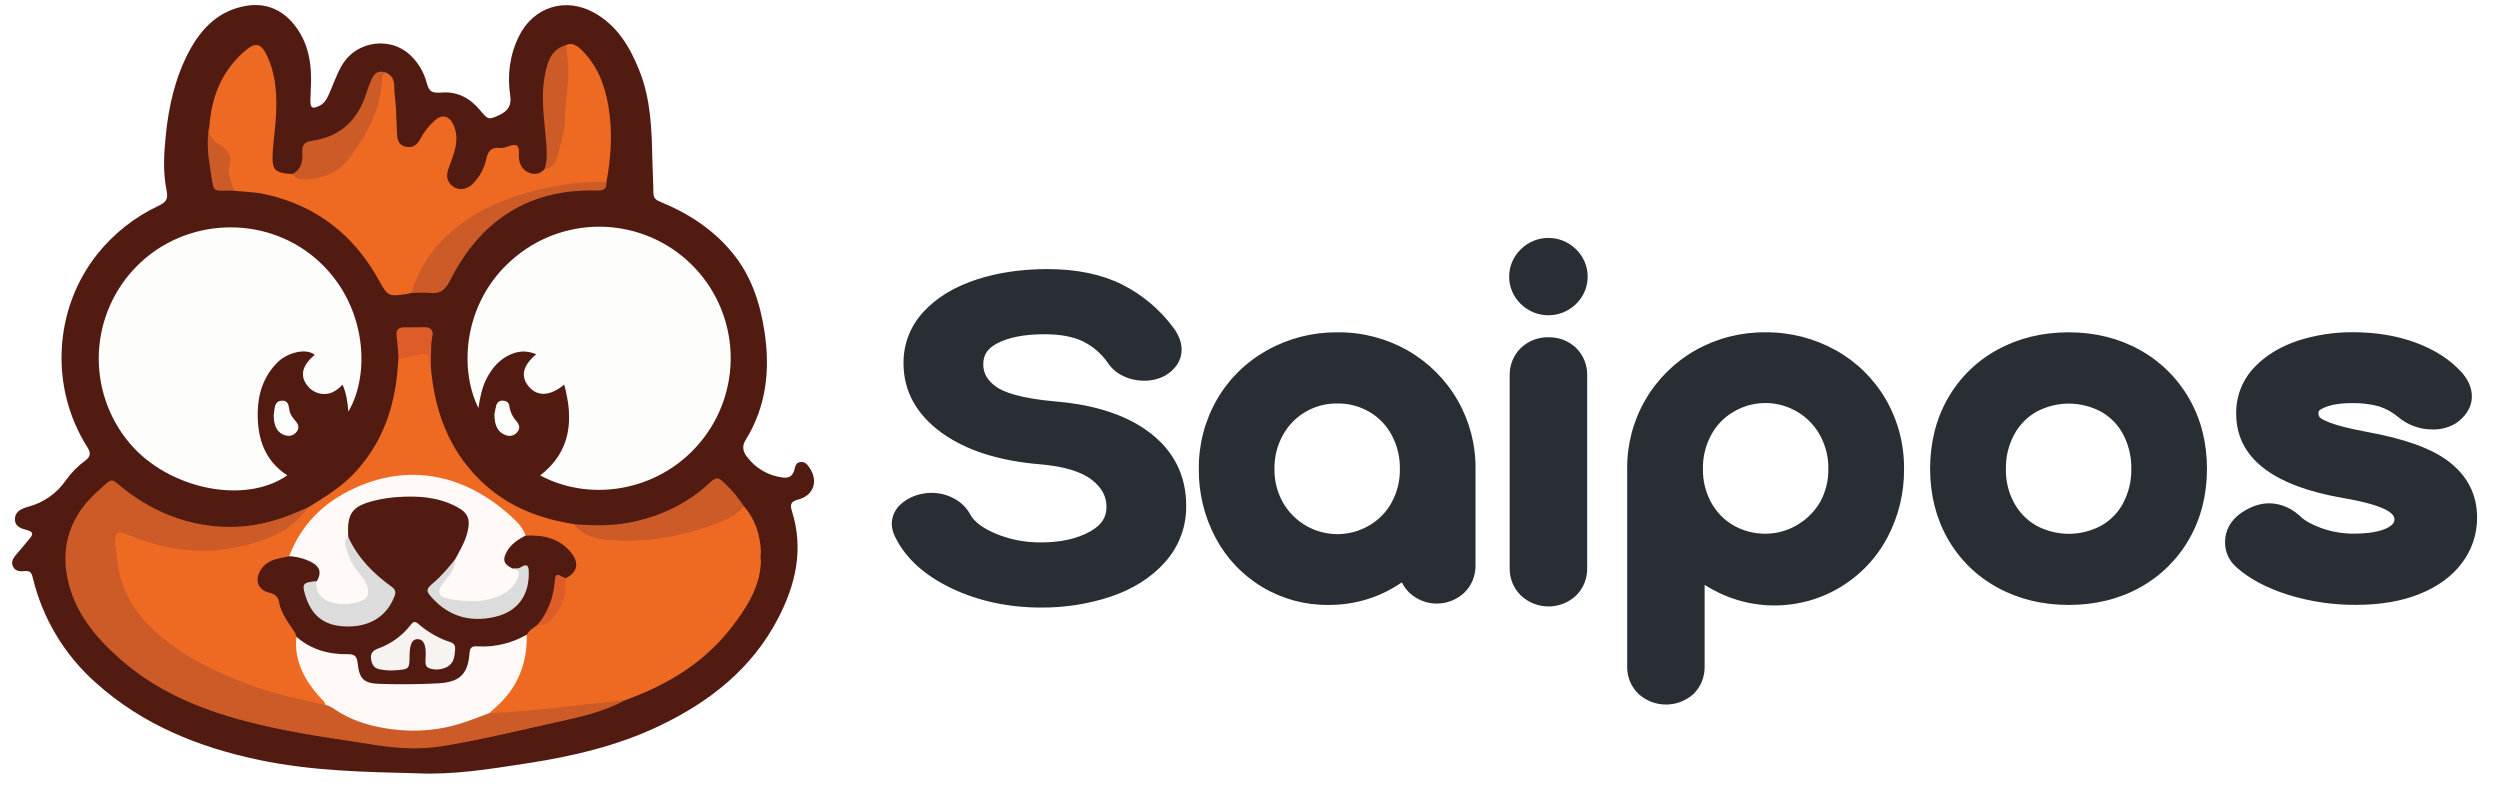
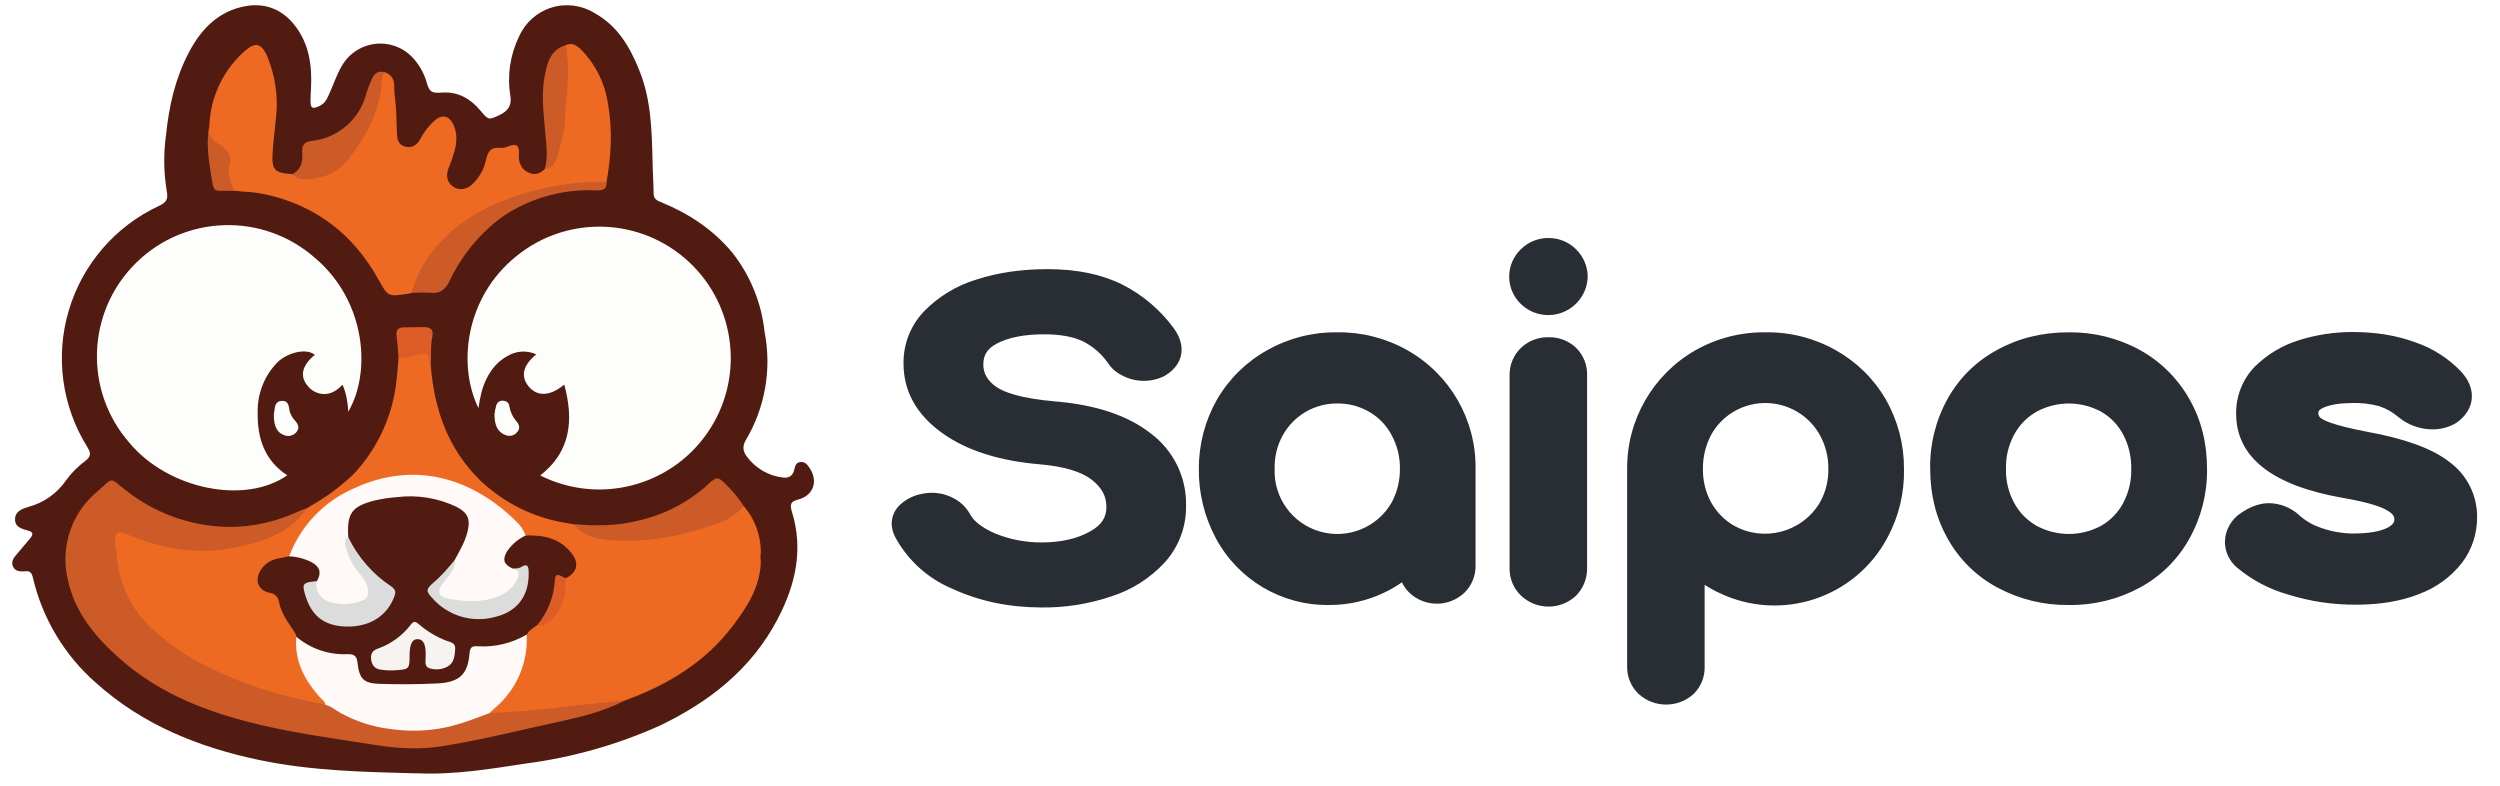
- <svg xmlns="http://www.w3.org/2000/svg" fill="none" viewBox="0 0 161 51" width="140" height="44" class="">
-   <path d="M74.038 28.117c-1.473-1.144-3.536-1.836-6.129-2.055-2.382-.209-3.423-.628-3.875-.951-.578-.408-.848-.874-.848-1.461 0-.611.272-1.027.88-1.351.754-.401 1.793-.604 3.088-.604 1.032 0 1.876.158 2.514.469.64.318 1.19.794 1.597 1.381.246.371.59.668.994.857.424.206.89.311 1.362.308.466.009.926-.099 1.339-.314l.04-.022c.685-.406 1.062-1.001 1.062-1.676 0-.466-.177-.943-.524-1.412-.874-1.187-2.016-2.151-3.332-2.814-1.328-.667-2.957-1.006-4.841-1.006-1.685 0-3.234.227-4.608.676-1.433.468-2.586 1.166-3.426 2.073-.861.907-1.334 2.113-1.321 3.363 0 1.809.838 3.332 2.495 4.526 1.571 1.131 3.711 1.815 6.369 2.033 1.538.131 2.669.47 3.36 1.01.647.504.949 1.061.949 1.754 0 .693-.325 1.181-1.047 1.59-.846.475-1.918.716-3.183.716-1.026.013-2.044-.184-2.991-.58-.821-.355-1.361-.766-1.603-1.204-.234-.445-.597-.81-1.04-1.047-.454-.254-.965-.386-1.485-.386-.186-.004-.372.014-.554.052-.516.083-1.001.305-1.4.643-.196.161-.354.362-.463.59-.11.228-.168.477-.171.731.01.305.091.605.237.874.676 1.379 1.933 2.503 3.714 3.339 1.723.807 3.656 1.217 5.747 1.217 1.527.01 3.046-.227 4.497-.703 1.456-.487 2.645-1.239 3.534-2.234.91-1.006 1.405-2.32 1.383-3.676 0-1.928-.78-3.511-2.317-4.705zm16.674-5.383c-1.384-.779-2.95-1.181-4.538-1.164-1.594-.014-3.164.386-4.557 1.161-1.357.751-2.483 1.856-3.26 3.197-.788 1.369-1.195 2.924-1.179 4.504-.019 1.56.356 3.099 1.088 4.476.704 1.33 1.76 2.441 3.053 3.209 1.293.769 2.774 1.167 4.278 1.149 1.7.013 3.362-.499 4.76-1.466.122.252.288.48.489.674.483.452 1.119.704 1.78.704.661 0 1.298-.252 1.78-.704.237-.23.424-.507.55-.812.126-.305.188-.633.183-.963v-6.267c.017-1.562-.386-3.101-1.165-4.455-.779-1.354-1.908-2.474-3.267-3.244h.004zm-1.015 9.876c-.338.62-.838 1.135-1.448 1.49-.466.277-.982.457-1.519.531-.537.074-1.083.041-1.606-.099-.523-.14-1.014-.382-1.442-.714-.428-.332-.786-.745-1.052-1.217-.37-.662-.556-1.411-.541-2.169-.014-.764.174-1.519.544-2.188.347-.632.86-1.158 1.484-1.52.624-.362 1.335-.546 2.056-.533.729-.012 1.447.176 2.077.544.611.357 1.11.876 1.444 1.5.364.675.548 1.433.534 2.199.015.759-.169 1.508-.531 2.175zm10.173-17.165c-.332-.002-.661.062-.968.188-.307.126-.587.311-.822.546-.24.23-.431.506-.561.811-.131.305-.198.634-.198.966 0 .332.067.661.198.966.13.305.321.581.561.811.478.469 1.121.731 1.79.731.669 0 1.312-.263 1.79-.731.239-.23.43-.506.56-.811.131-.305.198-.634.198-.966 0-.332-.067-.661-.198-.966-.13-.305-.321-.581-.56-.811-.235-.234-.515-.42-.822-.546-.307-.126-.636-.19-.968-.188zm0 6.446c-.656-.012-1.29.231-1.77.679-.243.232-.435.512-.563.822-.128.31-.191.644-.182.98v12.511c-.005.33.057.658.183.963.126.305.313.581.55.811.487.457 1.131.71 1.798.707.668-.002 1.309-.259 1.794-.719.229-.232.409-.507.531-.81.121-.303.181-.626.176-.953V24.372c.008-.332-.052-.662-.176-.969-.124-.308-.309-.587-.545-.821-.239-.227-.521-.405-.829-.524-.309-.118-.637-.175-.967-.166zm18.645.839c-1.395-.774-2.966-1.174-4.561-1.159-1.589-.017-3.154.384-4.539 1.164-1.359.77-2.487 1.89-3.267 3.244-.78 1.354-1.182 2.892-1.165 4.455v12.819c-.008.336.054.669.183.98.129.31.321.59.564.822.49.438 1.125.679 1.783.676.657-.002 1.29-.248 1.778-.689.235-.234.42-.513.543-.82.124-.308.183-.637.175-.969v-5.289c.308.197.629.374.961.529 1.928.919 4.136 1.059 6.165.392 2.028-.668 3.722-2.092 4.727-3.977.733-1.377 1.108-2.916 1.091-4.475.016-1.58-.391-3.135-1.179-4.504-.777-1.342-1.903-2.447-3.259-3.199zm-1.018 9.871c-.552.939-1.451 1.622-2.502 1.903-1.052.281-2.172.136-3.117-.404-.61-.355-1.111-.871-1.448-1.49-.363-.667-.546-1.418-.531-2.177-.014-.767.17-1.525.534-2.199.334-.624.834-1.143 1.445-1.5.465-.278.982-.46 1.519-.535.537-.075 1.084-.041 1.607.1.524.141 1.014.385 1.442.718.427.334.784.75 1.047 1.223.371.669.559 1.424.545 2.189.015.759-.172 1.509-.541 2.172zm20.733-9.902c-1.353-.749-2.896-1.129-4.586-1.129-1.707 0-3.263.379-4.624 1.128-1.352.732-2.471 1.83-3.23 3.168-.76 1.334-1.145 2.871-1.145 4.566 0 1.676.385 3.203 1.145 4.538.759 1.338 1.877 2.436 3.229 3.168 1.362.748 2.917 1.128 4.625 1.128 1.709 0 3.263-.38 4.615-1.13 1.344-.736 2.456-1.832 3.211-3.166.761-1.335 1.146-2.862 1.146-4.538 0-1.698-.392-3.235-1.164-4.573-.763-1.33-1.878-2.424-3.222-3.161zm-1.048 9.95c-.324.614-.817 1.122-1.42 1.466-.649.351-1.375.534-2.113.534s-1.464-.184-2.113-.534c-.608-.347-1.107-.857-1.44-1.472-.365-.676-.548-1.436-.531-2.205-.016-.775.168-1.541.534-2.224.33-.619.828-1.132 1.437-1.481.649-.351 1.375-.535 2.113-.535s1.464.184 2.113.535c.604.345 1.096.856 1.418 1.472.36.688.54 1.456.524 2.233.015.769-.166 1.529-.526 2.209l.004.002zm21.141-2.681c-1.109-.853-2.858-1.487-5.342-1.937-1.033-.193-1.821-.388-2.338-.579-.571-.209-.706-.362-.708-.364-.065-.089-.094-.199-.082-.309 0-.056 0-.148.306-.292.451-.209 1.072-.321 1.846-.321.598-.015 1.194.055 1.771.209.464.149.894.389 1.266.705.624.519 1.411.801 2.223.796.542.014 1.075-.131 1.534-.419l.055-.038c.791-.584.956-1.24.956-1.686 0-.549-.225-1.077-.669-1.571-.746-.826-1.758-1.477-3.006-1.933-1.204-.441-2.572-.665-4.068-.665-1.191-.006-2.375.175-3.509.537-1.163.379-2.125.962-2.857 1.732-.78.81-1.208 1.897-1.188 3.022 0 2.834 2.334 4.674 6.941 5.471 1.732.294 2.521.609 2.877.82.452.268.452.471.452.57 0 .099 0 .302-.427.532-.471.255-1.229.39-2.2.39-.721.005-1.438-.118-2.117-.361-.628-.231-1.092-.489-1.37-.766l-.04-.038c-.74-.664-1.486-.803-1.984-.803-.575 0-1.167.198-1.766.595-.714.481-1.092 1.152-1.092 1.941.001.308.068.613.197.892.13.28.318.528.553.728.827.744 1.961 1.346 3.369 1.788 1.417.437 2.893.655 4.376.647 1.571 0 2.948-.233 4.098-.691 1.208-.48 2.146-1.163 2.789-2.029.64-.845.985-1.878.98-2.938.006-1.469-.61-2.7-1.826-3.635z" fill="#292D34" />
-   <path d="M26.422 50.194c-3.427-.082-6.86-.156-10.229-.863-3.918-.821-7.559-2.278-10.589-4.995-2.045-1.803-3.483-4.195-4.116-6.848-.08-.326-.178-.449-.507-.419-.302.03-.628.022-.778-.305-.16-.347.071-.6.278-.845.284-.336.573-.667.849-1.01.185-.229.178-.387-.159-.484-.38-.11-.848-.209-.838-.733.01-.524.465-.686.866-.8.993-.263 1.86-.873 2.441-1.72.349-.488.773-.918 1.257-1.274.39-.291.353-.532.114-.91-2.431-3.854-2.158-8.937.666-12.489 1.067-1.34 2.429-2.415 3.98-3.142.494-.235.637-.434.516-1.022-.24-1.172-.168-2.382-.047-3.572.192-1.885.606-3.712 1.495-5.397.802-1.522 1.946-2.69 3.72-2.987 1.209-.203 2.265.199 3.059 1.152 1.023 1.223 1.222 2.686 1.139 4.219-.015.263-.025.524-.028.791 0 .473.118.541.564.337.314-.142.476-.401.61-.696.292-.634.502-1.304.858-1.917.97-1.685 3.327-1.955 4.626-.509.41.438.708.968.87 1.546.176.659.328.75 1.013.703 1.039-.072 1.831.38 2.475 1.152.517.621.557.628 1.214.326.634-.295.831-.656.739-1.285-.196-1.337-.032-2.627.569-3.848.943-1.911 3.037-2.565 4.9-1.514C39.437 1.674 40.252 3.045 40.863 4.58c.755 1.885.805 3.867.846 5.853.015.704.061 1.406.068 2.109 0 .355.218.464.499.579 1.78.733 3.351 1.758 4.598 3.254 1.246 1.497 1.823 3.265 2.111 5.145.382 2.485.126 4.869-1.233 7.056-.224.36-.172.714.067 1.034.279.385.636.708 1.047.948.411.239.868.39 1.341.442.392.049.628-.136.723-.524.053-.216.105-.461.403-.486.298-.025.444.174.582.379.58.863.26 1.794-.743 2.057-.476.126-.546.305-.398.775.768 2.453.236 4.755-.917 6.961-1.704 3.258-4.434 5.394-7.681 6.947-2.749 1.315-5.68 1.99-8.677 2.45-2.348.357-4.69.747-7.077.636z" fill="#511B11" />
-   <path d="M15.379 3.208c-1.576 1.293-2.283 3.017-2.426 5.007-.168.584.072.983.569 1.269.496.286.694.678.601 1.272-.092.576.007 1.153.419 1.623.215.023.432.039.649.056.465.035.929.07 1.38.17 3.287.725 5.73 2.61 7.362 5.543.609 1.096.627 1.119 1.876.925.059-.009.117-.024.175-.039.027-.007.054-.014.082-.02.196-.095.257-.278.318-.461.006-.017.011-.034.017-.051.5-1.46 1.436-2.732 2.681-3.644 2.562-1.917 5.519-2.717 8.675-2.892.089-.005.181 0.0.272.005.24.013.482.027.696-.141.312-1.661.413-3.328.119-5.004-.241-1.367-.735-2.629-1.769-3.616-.275-.264-.574-.468-.981-.282-.139.185-.13.395-.076.604.182.691.09 1.38-.002 2.069-.003.022-.006.045-.009.067-.035.208-.051.418-.05.628.048 1.167-.172 2.297-.451 3.423-.108.499-.388.944-.792 1.257-.284.291-.598.4-1.002.24s-.593-.476-.656-.883c-.02-.139-.024-.279-.013-.419.032-.478-.171-.601-.609-.441-.194.072-.417.153-.613.129-.606-.076-.793.251-.906.767-.133.587-.429 1.125-.853 1.553-.37.387-.905.464-1.291.184-.419-.303-.462-.713-.292-1.174.023-.062.046-.124.069-.186.118-.317.235-.634.323-.958.165-.606.186-1.216-.128-1.791-.27-.494-.704-.572-1.13-.203-.398.349-.729.768-.975 1.236-.22.408-.53.605-.993.477-.446-.125-.497-.491-.516-.877-.013-.245-.021-.49-.029-.736-.019-.581-.039-1.162-.118-1.734-.016-.115-.018-.238-.02-.363-.007-.397-.014-.809-.472-1.048-.313-.139-.421.042-.448.305-.01.093-.016.185-.022.278-.012.17-.024.34-.055.509-.277 1.483-.96 2.786-1.788 4.02-.892 1.33-2.333 1.859-3.835 1.435-1.163-.065-1.345-.251-1.278-1.403.022-.373.061-.744.101-1.114.035-.327.07-.653.092-.98.105-1.487.061-2.947-.628-4.315-.323-.641-.69-.733-1.247-.275zM48.753 35.829c-.039-1.116-.369-2.124-1.109-2.979-.26.055-.458.212-.657.37-.14.111-.28.222-.443.299-1.578.735-3.272 1.189-5.006 1.344-1.7.164-3.412.278-4.903-.838l-.568-.105c-2.102-.391-3.978-1.23-5.527-2.741-2.114-2.061-3.006-4.64-3.222-7.513-.054-.156-.046-.307-.038-.464.003-.054.005-.109.006-.164.001-.217-.107-.298-.292-.252-.187.046-.378.079-.568.112-.411.071-.823.142-1.198.348-.011.127-.021.254-.03.381-.023.292-.045.584-.08.876-.281 2.382-1.127 4.505-2.81 6.265-.824.86-1.817 1.471-2.814 2.084-.062.038-.125.077-.187.115-.251.132-.438.335-.626.538-.159.171-.317.343-.514.472-1.511.997-3.175 1.485-4.968 1.59-1.88.11-3.674-.248-5.406-.975-.821-.345-1.115-.116-1.057.765.056.184.078.377.066.569.076 1.744.747 3.24 1.899 4.529.743.832 1.627 1.507 2.569 2.095 2.647 1.655 5.568 2.603 8.605 3.206.021.004.042.009.064.013.181.038.373.079.554-.023.088-.223-.046-.36-.175-.491-.017-.018-.034-.035-.05-.052-1.028-1.096-1.637-2.36-1.577-3.895-.028-.193-.102-.376-.218-.532-.384-.552-.728-1.117-.895-1.78-.089-.349-.37-.533-.709-.646-.579-.194-.764-.709-.463-1.248.192-.338.501-.531.863-.652.108-.036.22-.062.332-.088.196-.045.392-.091.571-.192.073-.132.144-.265.215-.397.219-.409.437-.816.713-1.19 2.057-2.792 4.873-3.922 8.236-3.509 2.543.313 4.59 1.65 6.12 3.731.163.092.337.091.512.091.053-0.0.106-0.0.158.002.762.038 1.434.26 1.978.838.686.726.686 1.06-.047 1.735-.127.17-.122.364-.116.559 0.0.014.001.027.001.041.031 1.124-.739 2.194-1.734 2.428-.336.154-.612.37-.741.733-.027.716-.144 1.426-.348 2.112-.326 1.012-.939 1.821-1.719 2.524-.025.023-.057.045-.089.069-.144.103-.311.222-.055.44.323.095.649.06.974.025l.015-.002c.328-.035.657-.06.986-.085.352-.027.704-.053 1.055-.093.503-.057 1.009-.101 1.514-.146 1.394-.122 2.789-.245 4.148-.629 2.736-.993 5.158-2.437 6.954-4.795.956-1.254 1.792-2.559 1.853-4.207-.032-.204-.032-.412 0-.617z" fill="#EE6A23" />
-   <path d="M35.993 45.88c-1.613.192-3.228.345-4.852.401-.265-.088-.487.018-.707.123-.064.031-.128.061-.193.087-3.155 1.2-6.226 1.175-9.187-.599-.028-.017-.056-.036-.085-.055-.143-.096-.295-.198-.492-.087-.2-.044-.401-.087-.602-.131-.583-.126-1.168-.252-1.748-.393-2.047-.502-4.022-1.261-5.879-2.26-.924-.504-1.792-1.103-2.591-1.787-1.63-1.371-2.61-3.094-2.715-5.26-.065-.077-.06-.17-.055-.263.005-.091.01-.183-.05-.261.002-.912.096-.992.915-.653 2.311.955 4.697 1.293 7.147.741 1.704-.382 3.359-.943 4.406-2.514-.051.02-.102.039-.154.059-.096.035-.191.071-.284.113-1.507.693-3.094 1.088-4.745 1.058-2.448-.046-4.639-.883-6.586-2.366-.536-.407-.718-.641-.907-.647-.186-.006-.378.208-.919.694-1.685 1.511-2.435 3.406-1.964 5.681.452 2.176 1.8 3.791 3.401 5.207 2.343 2.075 5.149 3.254 8.141 4.041 2.421.639 4.89 1.011 7.36 1.383.412.062.825.124 1.237.188 1.374.21 2.748.28 4.142.06 1.891-.299 3.754-.722 5.617-1.146.618-.141 1.236-.281 1.856-.417 1.526-.336 3.054-.673 4.446-1.429-.409.044-.819.088-1.228.132-.909.097-1.817.194-2.725.301zM45.898 33.971c.646-.246 1.302-.533 1.746-1.121-.346-.529-.752-1.017-1.21-1.454-.462-.453-.576-.459-1.047-.02-1.333 1.24-2.909 2.012-4.668 2.438-1.349.326-2.714.332-4.085.209.602.825 1.525.976 2.426 1.041 2.357.17 4.639-.257 6.838-1.095zM27.985 15.676c-.897.944-1.554 2.09-1.918 3.34.122-.001.244-.005.366-.009.282-.01.565-.02.844.012.637.068.974-.184 1.265-.756.843-1.657 1.933-3.135 3.482-4.22 1.822-1.281 3.881-1.729 6.074-1.676.4.009.667-.066.628-.534-1.589-.079-3.151.154-4.673.55-2.283.594-4.4 1.548-6.069 3.294zM24.163 5.103c.008-.239.074-.369.329-.353-.479-.223-.811-.071-1.01.397-.126.291-.241.585-.335.886-.553 1.783-1.722 2.863-3.59 3.118-.488.066-.6.328-.572.759.037.571-.067 1.091-.642 1.386.044.035.082.076.119.117.096.103.192.207.38.216 1.276.067 2.414-.328 3.168-1.326 1.155-1.529 2.082-3.202 2.152-5.2zM36.136 3.233c-.013-.1-.027-.201-.04-.303-.953.268-1.191 1.076-1.354 1.887-.238 1.157-.126 2.317-.015 3.478.019.2.038.401.056.601.005.055.01.111.015.166.058.641.116 1.284-.082 1.917.554-.063.734-.493.856-.932.022-.079.044-.159.066-.238.189-.675.381-1.356.395-2.06.01-.495.059-.988.107-1.48.079-.8.158-1.601.073-2.408-.022-.21-.05-.418-.078-.628zM13.631 9.388c-.468-.258-.752-.607-.678-1.172-.206.974-.075 1.946.08 2.902.122.75.135 1.055.291 1.178.162.127.476.059 1.221.085-.037-.141-.085-.282-.133-.423-.133-.392-.268-.786-.16-1.197.175-.666-.079-1.074-.622-1.373z" fill="#CC5B27" />
-   <path d="M33.69 25.093c.555.658 1.375.633 2.297-.13.623 2.306.438 4.343-1.56 5.898 3.439 1.837 8.055.946 10.63-2.457 1.261-1.661 1.869-3.727 1.711-5.806-.159-2.079-1.073-4.029-2.571-5.48-1.498-1.451-3.475-2.303-5.559-2.395-2.083-.092-4.128.582-5.749 1.895-3.353 2.689-3.827 7.117-2.473 9.869.108-.706.239-1.367.551-1.952.312-.586.713-1.086 1.302-1.413.604-.333 1.224-.422 1.9-.124-.878.727-1.035 1.437-.48 2.095zM21.598 24.965c.241.557.329 1.109.377 1.756 1.498-2.547 1.154-7.164-2.158-9.971-3.345-2.84-8.438-2.617-11.553.504-1.504 1.507-2.39 3.523-2.483 5.65-.093 2.127.614 4.212 1.981 5.845 2.513 3.004 7.495 4.03 10.25 2.105-1.487-.967-1.949-2.421-1.921-4.085.02-1.235.389-2.347 1.283-3.247.611-.614 1.836-.964 2.421-.489-.823.674-.991 1.376-.467 2.011.114.146.256.268.418.358.162.09.341.146.525.166.552.061.959-.215 1.326-.603z" fill="#FDFDFC" />
-   <path d="M31.577 26.304c-.052.197-.092.398-.119.6.002.767.249 1.165.727 1.339.13.055.275.065.412.029.137-.036.257-.117.344-.229.211-.24.135-.484-.058-.707-.249-.274-.409-.618-.459-.985-.028-.235-.196-.327-.4-.345-.098-.013-.197.01-.279.064-.082.055-.141.138-.167.233zM17.143 26.828c-.007.047-.013.085-.013.103-.007.77.272 1.213.79 1.337.128.035.264.03.389-.014.125-.044.234-.126.312-.233.179-.227.123-.455-.058-.671-.005-.006-.011-.013-.016-.019-.175-.211-.355-.427-.398-.702-.003-.02-.006-.04-.009-.06-.044-.289-.088-.573-.475-.562-.415.013-.469.353-.503.681-.005.049-.013.098-.019.14z" fill="#FDFDFC" />
-   <path d="M34.228 40.581c-.251.177-.524.332-.673.617-.215.37-.602.472-.964.599-.648.233-1.335.335-2.022.3-.365-.022-.559.122-.597.493-.155 1.503-1.069 1.88-2.261 1.924-1.318.048-2.638.027-3.957.006-.69-.011-1.139-.438-1.293-1.163-.148-.692-.149-.679-.877-.741-.865-.074-1.708-.238-2.456-.721-.223-.146-.445-.288-.524-.566-.036-.216-.173-.377-.289-.552-.357-.537-.733-1.064-.846-1.725-.057-.329-.281-.499-.604-.573-.726-.165-.982-.774-.616-1.422.25-.441.647-.674 1.123-.792.254-.064.513-.105.77-.157.555-.16 1.545.132 1.875.554.305.39.306.684 0 1.082-.968.34-.968.34-.559 1.318.408.977 1.399 1.552 2.618 1.479 1.117-.066 2.046-.481 2.599-1.519.284-.531.262-.628-.216-1-1.117-.88-2.095-1.869-2.618-3.233-.15-1.331.216-1.977 1.49-2.337 1.852-.524 3.719-.591 5.519.221 1.036.467 1.268 1.107.907 2.199-.175.519-.417 1.012-.722 1.466-.436.577-.927 1.109-1.466 1.59-.298.273-.297.507-.041.81 1.136 1.341 3.31 1.724 4.818.814.824-.497 1.177-1.271 1.193-2.22.006-.357-.119-.49-.476-.359-.153.047-.314.056-.471.026-.645-.279-.796-.665-.439-1.236.314-.495.656-.972 1.328-.996 1.145-.052 2.187.156 2.957 1.112.531.66.419 1.257-.333 1.645-.487-.044-.628.194-.661.66-.05.634-.256 1.246-.6 1.78-.15.253-.362.465-.615.615z" fill="#511B11" />
-   <path d="M28.904 36.313c.302-.571.64-1.122.8-1.761.209-.826.061-1.257-.698-1.657-1.222-.649-2.549-.727-3.894-.628-.473.034-.942.106-1.402.217-1.511.372-1.836.831-1.74 2.375-.128.852.256 1.53.748 2.167.269.347.55.682.64 1.13.09.448-.044.772-.46.943-.74.302-1.501.349-2.254.051-.189-.074-.361-.187-.504-.332-.143-.144-.255-.317-.328-.506-.09-.219-.134-.444.125-.599.302-.502.203-.926-.314-1.2-.459-.247-.968-.386-1.488-.408.774-2.049 2.214-3.473 4.174-4.388 3.952-1.845 7.692-.685 10.532 2.086.286.263.506.59.641.954-.478.255-.929.538-1.21 1.027-.314.54-.222.832.347 1.113.545.072.639.239.419.756-.285.664-.831 1.026-1.485 1.252-.993.341-2.014.308-3.018.117-.838-.158-.988-.659-.479-1.327.333-.429.662-.862.848-1.383zm-10.301 5.018c.96.847 2.117 1.152 3.359 1.133.451-.006.571.174.613.566.114 1.072.419 1.332 1.466 1.361 1.248.039 2.497.03 3.743-.035 1.399-.073 1.95-.575 2.054-1.945.031-.427.19-.477.539-.457 1.111.063 2.215-.201 3.177-.76.041 1.885-.598 3.474-2.026 4.728-.131.116-.258.237-.388.356-.953.373-1.905.747-2.917.951-1.104.217-2.236.255-3.352.112-1.212-.146-2.361-.448-3.424-1.071-.314-.184-.599-.439-.971-.524-.012-.219-.2-.314-.324-.455-1.004-1.129-1.712-2.37-1.551-3.961z" fill="#FFF9F7" />
-   <path d="M27.259 23.579c.005.03.04.056.06.084.017-.222.019-.444.021-.666.004-.388.007-.776.089-1.162.08-.381-.094-.603-.513-.597-.436.008-.874.011-1.311.011-.363 0-.553.132-.501.538.044.337.068.675.091 1.013.011.149.021.298.033.447.352.007.687-.077 1.024-.162.053-.013.106-.027.159-.04.724-.177.725-.175.847.532l0.0.001zM35.38 37.654c-.082 1.111-.432 2.088-1.152 2.926.192.023.387-.004.566-.079.178-.075.335-.195.453-.348.339-.42.598-.899.761-1.413.07-.21.064-.421.057-.63-.006-.199-.013-.397.048-.591-.082.01-.184-.046-.285-.102-.209-.115-.416-.229-.448.237z" fill="#DD5C27" />
-   <path d="M26.99 42.661c.051-.774-.126-1.152-.488-1.175-.362-.023-.545.288-.552 1.018-.011.943-.011.936-.956 1.006-.333.022-.667 0-.995-.065-.379-.072-.506-.345-.552-.675-.049-.349.119-.554.447-.669.848-.303 1.592-.843 2.141-1.557.178-.224.28-.222.482-.048.531.461 1.136.828 1.791 1.084.262.105.628.118.599.539-.029.421-.049.893-.491 1.152-.17.095-.357.154-.55.176-.193.021-.389.004-.575-.052-.435-.11-.284-.525-.301-.733z" fill="#F6F3F1" />
-   <path d="M20.725 39.056c-.595-.201-.936-.801-.788-1.337-.899.077-.979.166-.779.85.409 1.401 1.234 2.051 2.656 2.095 1.541.047 2.664-.659 3.156-1.964.107-.282.057-.443-.202-.628-1.18-.849-2.18-1.865-2.797-3.209-.083.05-.148.125-.183.215-.035.09-.04.189-.013.282.142.561.324 1.098.687 1.571.06.078.123.154.186.231.266.323.533.647.601 1.105.057.37-.069.59-.368.708-.685.286-1.451.315-2.155.081zM28.311 37.61c.306-.373.621-.756.592-1.297-.431.534-.882 1.07-1.39 1.502-.508.431-.531.531-.062 1.036 1.1 1.185 2.469 1.548 4.024 1.193 1.455-.332 2.223-1.352 2.213-2.846-.002-.425-.062-.676-.554-.361-.09.057-.215.058-.341.059-.058.001-.116.001-.17.007.534.087.458.419.278.753-.187.379-.487.691-.859.892-1.1.573-2.264.545-3.427.345-.866-.149-.945-.486-.405-1.158.033-.041.067-.083.101-.124z" fill="#DBDCDB" />
+ <svg xmlns="http://www.w3.org/2000/svg" width="140" height="44" fill="none" viewBox="0 0 161 51">
+   <path fill="#292D34" d="M74.04 28.12c-1.47-1.15-3.54-1.84-6.13-2.06-2.38-.2-3.42-.63-3.88-.95q-.85-.59-.84-1.46c0-.61.27-1.03.88-1.35q1.14-.6 3.08-.6 1.55 0 2.52.46.97.5 1.6 1.39.37.56.99.85a3 3 0 0 0 2.7 0l.04-.03c.68-.4 1.06-1 1.06-1.67q0-.7-.52-1.41a9.4 9.4 0 0 0-3.33-2.82q-2-1-4.85-1-2.53 0-4.6.67a8 8 0 0 0-3.43 2.08 4.8 4.8 0 0 0-1.32 3.36q0 2.72 2.5 4.52 2.36 1.7 6.36 2.04 2.32.2 3.36 1c.65.51.95 1.07.95 1.76 0 .7-.32 1.18-1.05 1.59q-1.27.72-3.18.72a8 8 0 0 1-2.99-.58q-1.23-.55-1.6-1.2-.37-.69-1.04-1.06a3 3 0 0 0-2.04-.33q-.79.13-1.4.64a1.7 1.7 0 0 0-.64 1.33q.02.46.24.87a7.5 7.5 0 0 0 3.71 3.34q2.6 1.2 5.75 1.21 2.31.03 4.5-.7a8 8 0 0 0 3.53-2.23c.91-1 1.4-2.32 1.38-3.68a5.7 5.7 0 0 0-2.31-4.7m16.67-5.39a9 9 0 0 0-4.54-1.16 9 9 0 0 0-4.55 1.16 8.6 8.6 0 0 0-3.26 3.2 9 9 0 0 0-1.18 4.5 9.3 9.3 0 0 0 1.09 4.48 8.2 8.2 0 0 0 7.33 4.36c1.7.01 3.36-.5 4.76-1.47q.18.38.49.68a2.6 2.6 0 0 0 3.56 0 2.4 2.4 0 0 0 .73-1.78v-6.27a8.7 8.7 0 0 0-4.43-7.7m-1.01 9.88a4.07 4.07 0 0 1-7.6-2.18c-.02-.76.16-1.52.53-2.18a4 4 0 0 1 3.54-2.06q1.12-.01 2.08.55.93.54 1.44 1.5.56 1.03.54 2.2.01 1.14-.53 2.17m10.17-17.16a2.5 2.5 0 0 0-1.79.73 2.46 2.46 0 0 0 0 3.55 2.56 2.56 0 0 0 4.34-1.77 2.5 2.5 0 0 0-.76-1.78 2.5 2.5 0 0 0-1.79-.73m0 6.44a2.5 2.5 0 0 0-1.77.68 2.4 2.4 0 0 0-.75 1.8v12.51a2.4 2.4 0 0 0 .74 1.78 2.6 2.6 0 0 0 3.59-.01 2.5 2.5 0 0 0 .7-1.77v-12.5a2.4 2.4 0 0 0-.71-1.8 2.5 2.5 0 0 0-1.8-.69m18.65.84a9 9 0 0 0-4.57-1.16 9 9 0 0 0-4.53 1.16 8.8 8.8 0 0 0-4.44 7.7v12.82a2.4 2.4 0 0 0 .75 1.8 2.66 2.66 0 0 0 3.56 0 2.4 2.4 0 0 0 .72-1.8v-5.29q.46.3.96.53a8.3 8.3 0 0 0 10.9-3.58 9 9 0 0 0 1.08-4.48 9 9 0 0 0-1.18-4.5 8.6 8.6 0 0 0-3.25-3.2m-1.02 9.87a4.14 4.14 0 0 1-5.62 1.5 4 4 0 0 1-1.45-1.49 4.4 4.4 0 0 1-.53-2.18q-.01-1.16.53-2.2.52-.94 1.45-1.5a4.05 4.05 0 0 1 5.61 1.51q.56 1.02.55 2.19a4.3 4.3 0 0 1-.54 2.17m20.73-9.9a9.4 9.4 0 0 0-4.59-1.13q-2.56 0-4.62 1.13a8 8 0 0 0-3.23 3.17 9 9 0 0 0-1.14 4.56q0 2.52 1.14 4.54a8 8 0 0 0 3.23 3.17 9.5 9.5 0 0 0 4.62 1.13 9.4 9.4 0 0 0 4.62-1.13 8 8 0 0 0 3.21-3.17 9 9 0 0 0 1.15-4.54q0-2.55-1.17-4.57a8.3 8.3 0 0 0-3.22-3.16m-1.05 9.95a3.7 3.7 0 0 1-1.42 1.47 4.4 4.4 0 0 1-4.22 0q-.93-.54-1.44-1.48a4.4 4.4 0 0 1-.53-2.2q-.03-1.18.53-2.23.51-.94 1.44-1.48a4.4 4.4 0 0 1 4.22 0q.92.54 1.42 1.48.54 1.04.52 2.23c.02.77-.16 1.53-.52 2.2m21.14-2.68c-1.1-.85-2.85-1.49-5.34-1.94q-1.55-.3-2.34-.58c-.57-.2-.7-.36-.7-.36a.4.4 0 0 1-.09-.31c0-.06 0-.15.3-.3q.69-.3 1.86-.31.9-.03 1.77.2.7.23 1.26.71c.63.52 1.41.8 2.23.8q.82 0 1.53-.42l.05-.04c.8-.58.96-1.24.96-1.69q0-.82-.67-1.57a7.4 7.4 0 0 0-3-1.93q-1.82-.67-4.07-.67-1.8 0-3.51.54a7 7 0 0 0-2.86 1.73 4.3 4.3 0 0 0-1.19 3.03c0 2.83 2.34 4.67 6.94 5.47 1.74.3 2.53.6 2.88.82.45.26.45.47.45.57s0 .3-.42.53q-.72.38-2.2.39-1.09 0-2.12-.36a4 4 0 0 1-1.37-.77l-.04-.04a3 3 0 0 0-1.98-.8q-.87 0-1.77.6a2.3 2.3 0 0 0-1.1 1.94 2.2 2.2 0 0 0 .76 1.62 9 9 0 0 0 3.37 1.78q2.13.66 4.37.65 2.37 0 4.1-.69a6.3 6.3 0 0 0 2.79-2.03c.64-.84.98-1.88.98-2.94a4.4 4.4 0 0 0-1.83-3.63" />
+   <path fill="#511B11" d="M26.42 50.2c-3.42-.09-6.86-.16-10.23-.87-3.92-.82-7.56-2.28-10.59-5a13 13 0 0 1-4.1-6.83c-.08-.33-.18-.45-.5-.42-.31.03-.64.02-.79-.3-.16-.35.07-.6.28-.85l.85-1.01c.19-.23.18-.39-.16-.48-.38-.11-.85-.21-.84-.74.01-.52.47-.68.87-.8a4.3 4.3 0 0 0 2.44-1.72q.52-.72 1.26-1.27c.39-.3.35-.53.11-.91a10.9 10.9 0 0 1 4.65-15.63c.5-.24.63-.43.51-1.02a12 12 0 0 1-.04-3.58c.19-1.88.6-3.7 1.5-5.4.8-1.51 1.94-2.68 3.71-2.98 1.21-.2 2.27.2 3.06 1.15 1.02 1.23 1.22 2.69 1.14 4.22q-.03.39-.03.8c0 .47.12.53.56.33.32-.14.48-.4.61-.7.3-.63.5-1.3.86-1.91a2.88 2.88 0 0 1 4.63-.51q.6.67.87 1.54c.17.66.33.75 1.01.7 1.04-.07 1.83.39 2.48 1.16.51.62.55.63 1.2.32.64-.3.84-.65.75-1.28a6.4 6.4 0 0 1 .57-3.85 3.4 3.4 0 0 1 4.9-1.51c1.49.83 2.3 2.2 2.91 3.74.76 1.89.8 3.87.85 5.85.01.7.06 1.4.07 2.11 0 .36.21.47.5.58 1.78.73 3.35 1.76 4.6 3.26a10 10 0 0 1 2.1 5.14 10 10 0 0 1-1.23 7.06q-.31.54.07 1.03A3.4 3.4 0 0 0 50.2 31q.59.06.72-.52c.05-.22.1-.46.4-.49s.45.17.59.38c.58.86.26 1.8-.75 2.06-.47.12-.54.3-.4.77.77 2.45.24 4.76-.91 6.96-1.7 3.26-4.44 5.4-7.68 6.95a31 31 0 0 1-8.68 2.45c-2.35.36-4.7.75-7.08.63" />
+   <path fill="#EE6A23" d="M15.38 3.2a6.8 6.8 0 0 0-2.43 5.02c-.16.58.08.98.57 1.27.5.28.7.67.6 1.27-.09.57.01 1.15.42 1.62l.65.06q.7.03 1.38.17c3.29.72 5.73 2.6 7.36 5.54.61 1.1.63 1.12 1.88.92q.08 0 .17-.03l.08-.02c.2-.1.26-.28.32-.47l.02-.05a7.6 7.6 0 0 1 2.68-3.64c2.56-1.92 5.52-2.72 8.68-2.9l.27.01c.24.02.48.03.7-.14.3-1.66.4-3.33.11-5a6.3 6.3 0 0 0-1.77-3.62c-.27-.26-.57-.47-.98-.28-.14.19-.13.4-.07.6.18.7.09 1.38 0 2.07l-.01.07q-.06.3-.05.63c.04 1.16-.18 2.3-.46 3.42q-.16.77-.79 1.26c-.28.29-.6.4-1 .24s-.6-.48-.66-.89a2 2 0 0 1 0-.41c.02-.48-.18-.6-.62-.45-.19.08-.41.16-.6.13-.62-.07-.8.25-.92.77a3 3 0 0 1-.85 1.55c-.37.39-.9.47-1.29.19-.42-.3-.46-.72-.3-1.18l.08-.18q.18-.48.32-.96c.16-.6.19-1.22-.13-1.8-.27-.49-.7-.56-1.13-.2q-.6.53-.97 1.24c-.22.41-.53.6-1 .48-.44-.13-.5-.5-.51-.88l-.03-.73q-.01-.88-.12-1.74-.03-.17-.02-.36c0-.4-.01-.81-.47-1.05-.31-.14-.42.04-.45.3l-.02.28-.06.51a11 11 0 0 1-1.79 4.02 3.36 3.36 0 0 1-3.83 1.44c-1.16-.07-1.35-.25-1.28-1.4q.03-.57.1-1.12l.1-.98a8 8 0 0 0-.63-4.32c-.33-.64-.7-.73-1.25-.27m33.37 32.63a4.6 4.6 0 0 0-1.1-2.98 2 2 0 0 0-.66.37q-.2.17-.45.3a15 15 0 0 1-5 1.34c-1.7.17-3.42.28-4.9-.83l-.57-.1a10.5 10.5 0 0 1-5.53-2.75c-2.11-2.06-3-4.64-3.22-7.51q-.07-.24-.04-.47v-.16q0-.33-.29-.25-.27.06-.56.1c-.42.08-.83.15-1.2.36l-.03.38-.08.87a10.5 10.5 0 0 1-2.81 6.27 14 14 0 0 1-2.82 2.08l-.18.12q-.36.21-.63.54-.23.27-.51.47a10 10 0 0 1-4.97 1.59 12 12 0 0 1-5.4-.98c-.83-.34-1.12-.11-1.07.77q.09.28.07.57a7 7 0 0 0 1.9 4.53c.74.83 1.63 1.5 2.57 2.1a25 25 0 0 0 8.6 3.2l.07.01c.18.04.37.08.55-.02.09-.23-.04-.36-.17-.5l-.05-.05a5.2 5.2 0 0 1-1.58-3.9q-.04-.28-.22-.52a6 6 0 0 1-.9-1.78c-.08-.35-.36-.54-.7-.65-.58-.2-.77-.7-.47-1.25.2-.34.5-.53.87-.65l.33-.09q.3-.05.57-.2l.21-.39q.31-.61.72-1.19a8.4 8.4 0 0 1 8.23-3.5 8.8 8.8 0 0 1 6.12 3.72c.17.1.34.1.52.1h.15c.77.04 1.44.26 1.98.84.69.72.69 1.06-.05 1.73-.12.17-.12.36-.11.56v.04c.03 1.13-.74 2.2-1.73 2.43-.34.15-.62.37-.75.73a9 9 0 0 1-.34 2.11 6 6 0 0 1-1.72 2.53l-.1.07c-.14.1-.3.22-.05.44.33.1.65.06.98.02h.01l.99-.08 1.05-.1 1.52-.14c1.4-.13 2.79-.25 4.15-.63 2.73-1 5.15-2.44 6.95-4.8.96-1.25 1.8-2.56 1.85-4.2a2 2 0 0 1 0-.62" />
+   <path fill="#CC5B27" d="M36 45.88q-2.42.3-4.86.4c-.26-.09-.49.02-.7.12l-.2.1c-3.15 1.2-6.22 1.17-9.19-.6l-.08-.06c-.14-.1-.3-.2-.5-.1l-.6-.12-1.74-.4a25 25 0 0 1-5.88-2.25q-1.4-.75-2.6-1.8a7.1 7.1 0 0 1-2.7-5.25q-.09-.12-.06-.26.01-.15-.05-.26c0-.92.1-1 .91-.66 2.31.96 4.7 1.3 7.15.74 1.7-.38 3.36-.94 4.4-2.51l-.43.17c-1.5.7-3.1 1.09-4.75 1.06a11 11 0 0 1-6.58-2.37c-.54-.4-.72-.64-.91-.64-.19-.01-.38.2-.92.69a5.7 5.7 0 0 0-1.96 5.68c.45 2.18 1.8 3.8 3.4 5.2 2.34 2.08 5.15 3.26 8.14 4.05 2.42.64 4.89 1 7.36 1.38l1.24.19c1.37.21 2.74.28 4.14.06 1.89-.3 3.75-.72 5.61-1.15l1.86-.41c1.53-.34 3.05-.68 4.45-1.43l-1.23.13zm9.9-11.9a3.7 3.7 0 0 0 1.74-1.13 8 8 0 0 0-1.2-1.45c-.47-.46-.58-.46-1.05-.02a10 10 0 0 1-4.67 2.43c-1.35.33-2.71.34-4.09.21.6.83 1.53.98 2.43 1.05 2.36.16 4.64-.26 6.84-1.1m-17.91-18.3a8 8 0 0 0-1.92 3.34l.36-.01q.43-.02.85 0c.63.08.97-.18 1.26-.75a11 11 0 0 1 3.49-4.22 10 10 0 0 1 6.07-1.67c.4 0 .67-.07.63-.54a16 16 0 0 0-4.68.55c-2.28.6-4.4 1.55-6.06 3.3M24.16 5.1c.01-.24.08-.37.33-.35q-.71-.32-1 .4-.2.43-.34.88a4.1 4.1 0 0 1-3.6 3.12c-.48.07-.6.33-.57.76.04.57-.06 1.1-.64 1.39q.07.05.12.11c.1.1.2.2.38.22 1.28.07 2.42-.33 3.17-1.33 1.16-1.53 2.08-3.2 2.15-5.2m11.98-1.87-.04-.3c-.96.27-1.2 1.08-1.36 1.89-.24 1.15-.12 2.31-.01 3.48l.05.6.02.16c.06.64.11 1.29-.08 1.92.55-.06.73-.5.85-.93l.07-.24c.19-.68.38-1.36.4-2.06q.01-.75.1-1.48c.08-.8.16-1.6.07-2.4zM13.64 9.4c-.48-.26-.76-.61-.69-1.17-.2.97-.07 1.94.08 2.9.12.75.14 1.05.3 1.18s.47.05 1.22.08l-.14-.42c-.13-.4-.27-.79-.16-1.2.18-.67-.08-1.07-.62-1.37" />
+   <path fill="#FDFDFC" d="M33.69 25.1c.56.65 1.38.63 2.3-.14.62 2.3.43 4.35-1.56 5.9a8.53 8.53 0 1 0-1.54-14.24c-3.35 2.69-3.83 7.11-2.47 9.87.1-.7.24-1.37.55-1.96s.71-1.08 1.3-1.4a2 2 0 0 1 1.9-.13q-1.31 1.09-.48 2.1m-12.1-.14c.25.56.34 1.11.38 1.76 1.5-2.55 1.16-7.16-2.15-9.97a8.52 8.52 0 0 0-12.05 12c2.5 3 7.49 4.03 10.24 2.1-1.48-.96-1.95-2.42-1.92-4.08a4.5 4.5 0 0 1 1.28-3.25c.62-.61 1.84-.96 2.43-.49-.83.68-1 1.38-.47 2.01a1.4 1.4 0 0 0 .94.53c.55.06.96-.22 1.33-.6" />
+   <path fill="#FDFDFC" d="M31.58 26.3q-.09.3-.12.6c0 .77.25 1.17.72 1.34a.64.64 0 0 0 .76-.2c.21-.24.13-.48-.06-.7q-.37-.43-.46-.99c-.03-.23-.2-.33-.4-.34a.4.4 0 0 0-.44.3m-14.44.53v.1q-.02 1.15.78 1.34a.7.7 0 0 0 .7-.25c.18-.23.12-.45-.06-.67l-.01-.02a1.5 1.5 0 0 1-.4-.7v-.06c-.05-.29-.1-.57-.48-.56-.42.01-.47.35-.5.68z" />
+   <path fill="#511B11" d="M34.23 40.58c-.25.18-.53.33-.68.62-.21.37-.6.47-.96.6q-.98.34-2.02.3-.55-.05-.6.49c-.15 1.5-1.07 1.88-2.26 1.92q-1.98.06-3.96.01c-.69-.01-1.14-.44-1.29-1.16-.15-.7-.15-.68-.88-.74a5 5 0 0 1-2.45-.72c-.23-.15-.45-.3-.53-.57-.03-.22-.17-.38-.29-.55-.35-.54-.73-1.07-.84-1.73q-.1-.48-.6-.57c-.73-.16-.99-.77-.62-1.42a1.7 1.7 0 0 1 1.12-.8l.77-.15c.56-.16 1.55.13 1.88.55.3.4.3.69 0 1.09-.97.34-.97.34-.56 1.31.4.98 1.4 1.56 2.61 1.48 1.12-.06 2.05-.48 2.6-1.52.29-.53.27-.63-.21-1a7.7 7.7 0 0 1-2.62-3.23c-.15-1.33.22-1.98 1.49-2.34a8 8 0 0 1 5.52.22c1.04.47 1.27 1.11.9 2.2a6 6 0 0 1-.72 1.47q-.65.86-1.46 1.59c-.3.27-.3.5-.04.8a3.9 3.9 0 0 0 4.82.82c.82-.5 1.17-1.27 1.19-2.22 0-.35-.12-.49-.48-.36a1 1 0 0 1-.47.03q-.97-.4-.44-1.24c.32-.5.66-.97 1.33-1 1.14-.04 2.19.16 2.96 1.12.53.66.42 1.26-.34 1.65-.48-.05-.62.19-.66.66a4 4 0 0 1-.6 1.78q-.23.38-.61.61" />
+   <path fill="#FFF9F7" d="M28.9 36.31c.3-.57.64-1.12.8-1.76.21-.82.06-1.25-.7-1.65a7 7 0 0 0-3.89-.63q-.7.05-1.4.21c-1.51.38-1.84.83-1.74 2.38-.13.85.26 1.53.75 2.17.27.34.55.68.64 1.13q.14.67-.46.94c-.74.3-1.5.35-2.26.05a1.5 1.5 0 0 1-.83-.84c-.09-.22-.13-.44.13-.6q.45-.77-.32-1.2a3.5 3.5 0 0 0-1.49-.4 7.8 7.8 0 0 1 4.18-4.4c3.95-1.84 7.69-.68 10.53 2.1q.43.38.64.95a3 3 0 0 0-1.2 1.02c-.32.54-.23.84.34 1.12.54.07.64.24.42.75-.29.67-.83 1.03-1.49 1.25-1 .35-2.01.31-3.02.12-.83-.16-.98-.66-.47-1.32.33-.43.66-.87.84-1.39m-10.3 5.02a4.8 4.8 0 0 0 3.36 1.13c.45 0 .57.18.61.57.12 1.07.42 1.33 1.47 1.36q1.88.06 3.74-.03c1.4-.08 1.95-.58 2.06-1.95.03-.43.19-.48.54-.46 1.1.07 2.21-.2 3.17-.76a5.8 5.8 0 0 1-2.02 4.73l-.39.36c-.95.37-1.9.74-2.92.95q-1.66.33-3.35.11a9 9 0 0 1-3.42-1.07c-.32-.18-.6-.44-.97-.52-.01-.22-.2-.32-.33-.46-1-1.13-1.7-2.37-1.55-3.96" />
+   <path fill="#DD5C27" d="m27.26 23.58.06.08q.03-.33.02-.66c0-.4 0-.78.09-1.17q.11-.59-.51-.6l-1.32.02c-.36 0-.55.13-.5.54q.07.5.1 1.01l.03.45q.52-.02 1.02-.16l.16-.04c.73-.18.73-.18.85.53m8.12 14.07a5 5 0 0 1-1.15 2.93 1.1 1.1 0 0 0 1.02-.43q.52-.64.76-1.41c.07-.21.06-.42.06-.63q-.03-.3.04-.6-.12.01-.28-.1c-.21-.1-.42-.22-.45.24" />
+   <path fill="#F6F3F1" d="M26.99 42.66q.06-1.15-.49-1.17-.54-.06-.55 1.01c-.01.95-.01.94-.96 1.01q-.5.03-1-.06c-.37-.08-.5-.35-.54-.68q-.06-.5.44-.67c.85-.3 1.6-.84 2.14-1.56.18-.22.28-.22.49-.05q.8.7 1.79 1.09c.26.1.63.12.6.54s-.05.9-.5 1.15a1.5 1.5 0 0 1-1.12.12c-.43-.1-.28-.52-.3-.73" />
+   <path fill="#DBDCDB" d="M20.73 39.06c-.6-.2-.94-.8-.8-1.34-.9.08-.97.16-.77.85.4 1.4 1.23 2.05 2.65 2.1 1.54.04 2.67-.67 3.16-1.97.1-.28.06-.44-.2-.63a8 8 0 0 1-2.8-3.2.44.44 0 0 0-.2.49c.15.56.33 1.1.7 1.57q.08.12.18.23c.26.32.53.65.6 1.1q.09.55-.37.72c-.68.28-1.45.31-2.15.08m7.58-1.45c.3-.37.62-.76.6-1.3-.44.54-.89 1.07-1.4 1.5-.5.44-.53.54-.06 1.04a4 4 0 0 0 4.03 1.2c1.45-.34 2.22-1.36 2.2-2.85 0-.43-.05-.68-.55-.36q-.14.06-.34.06h-.17c.54.09.46.42.28.76q-.3.57-.86.89c-1.1.57-2.26.54-3.42.34-.87-.15-.95-.48-.41-1.16z" />
</svg>
